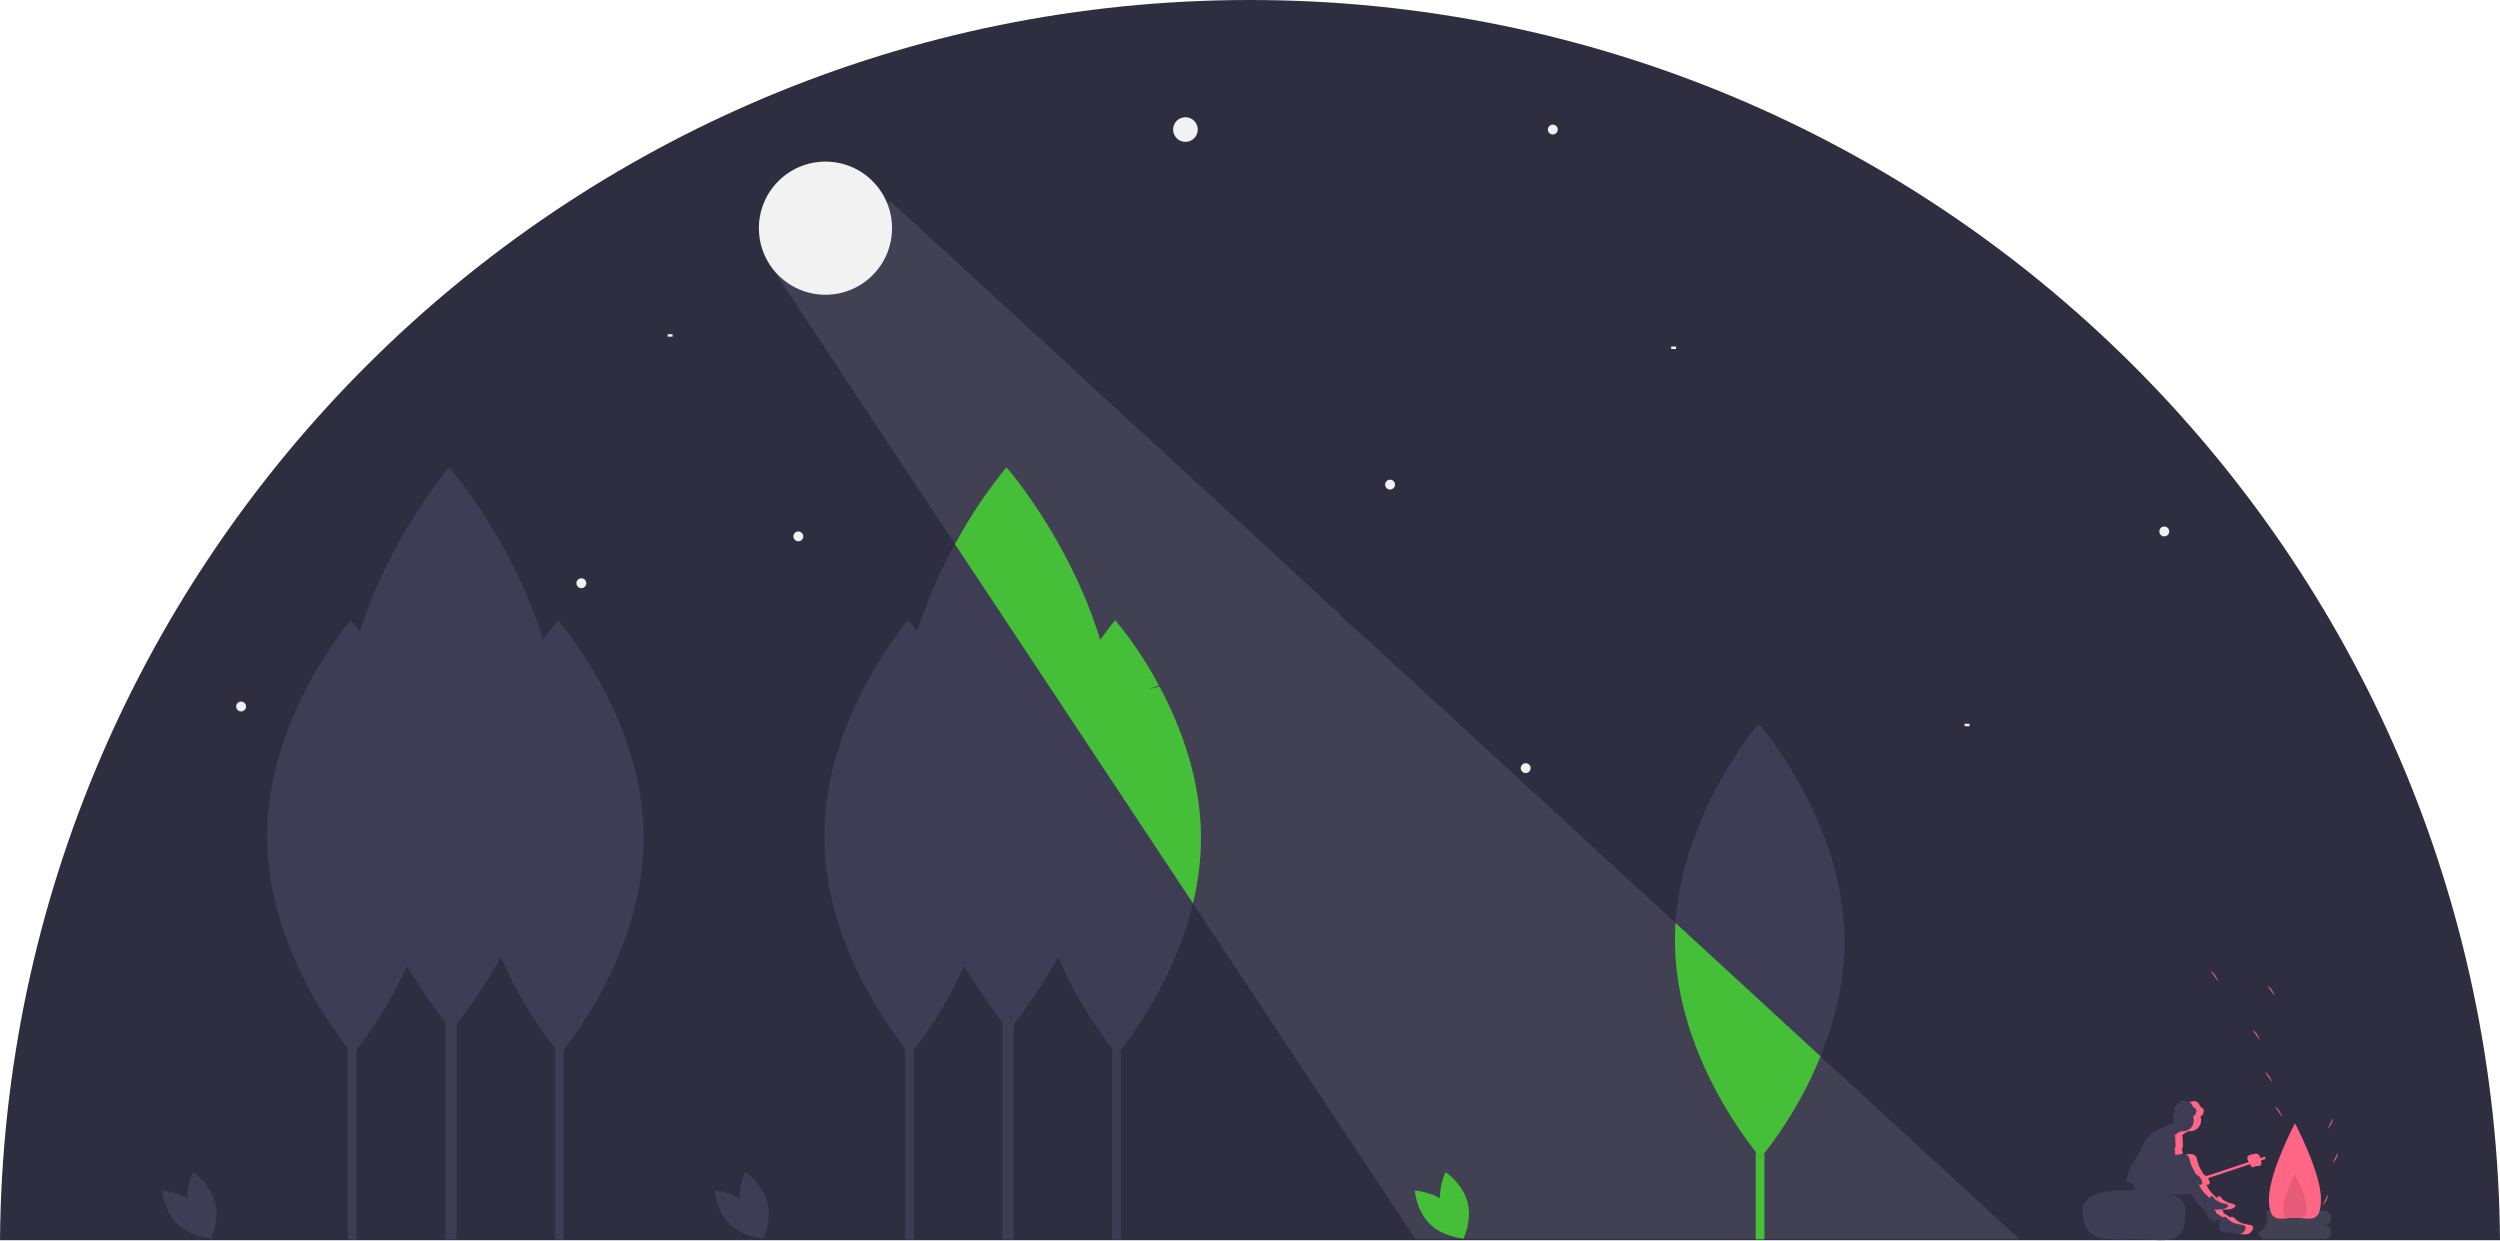
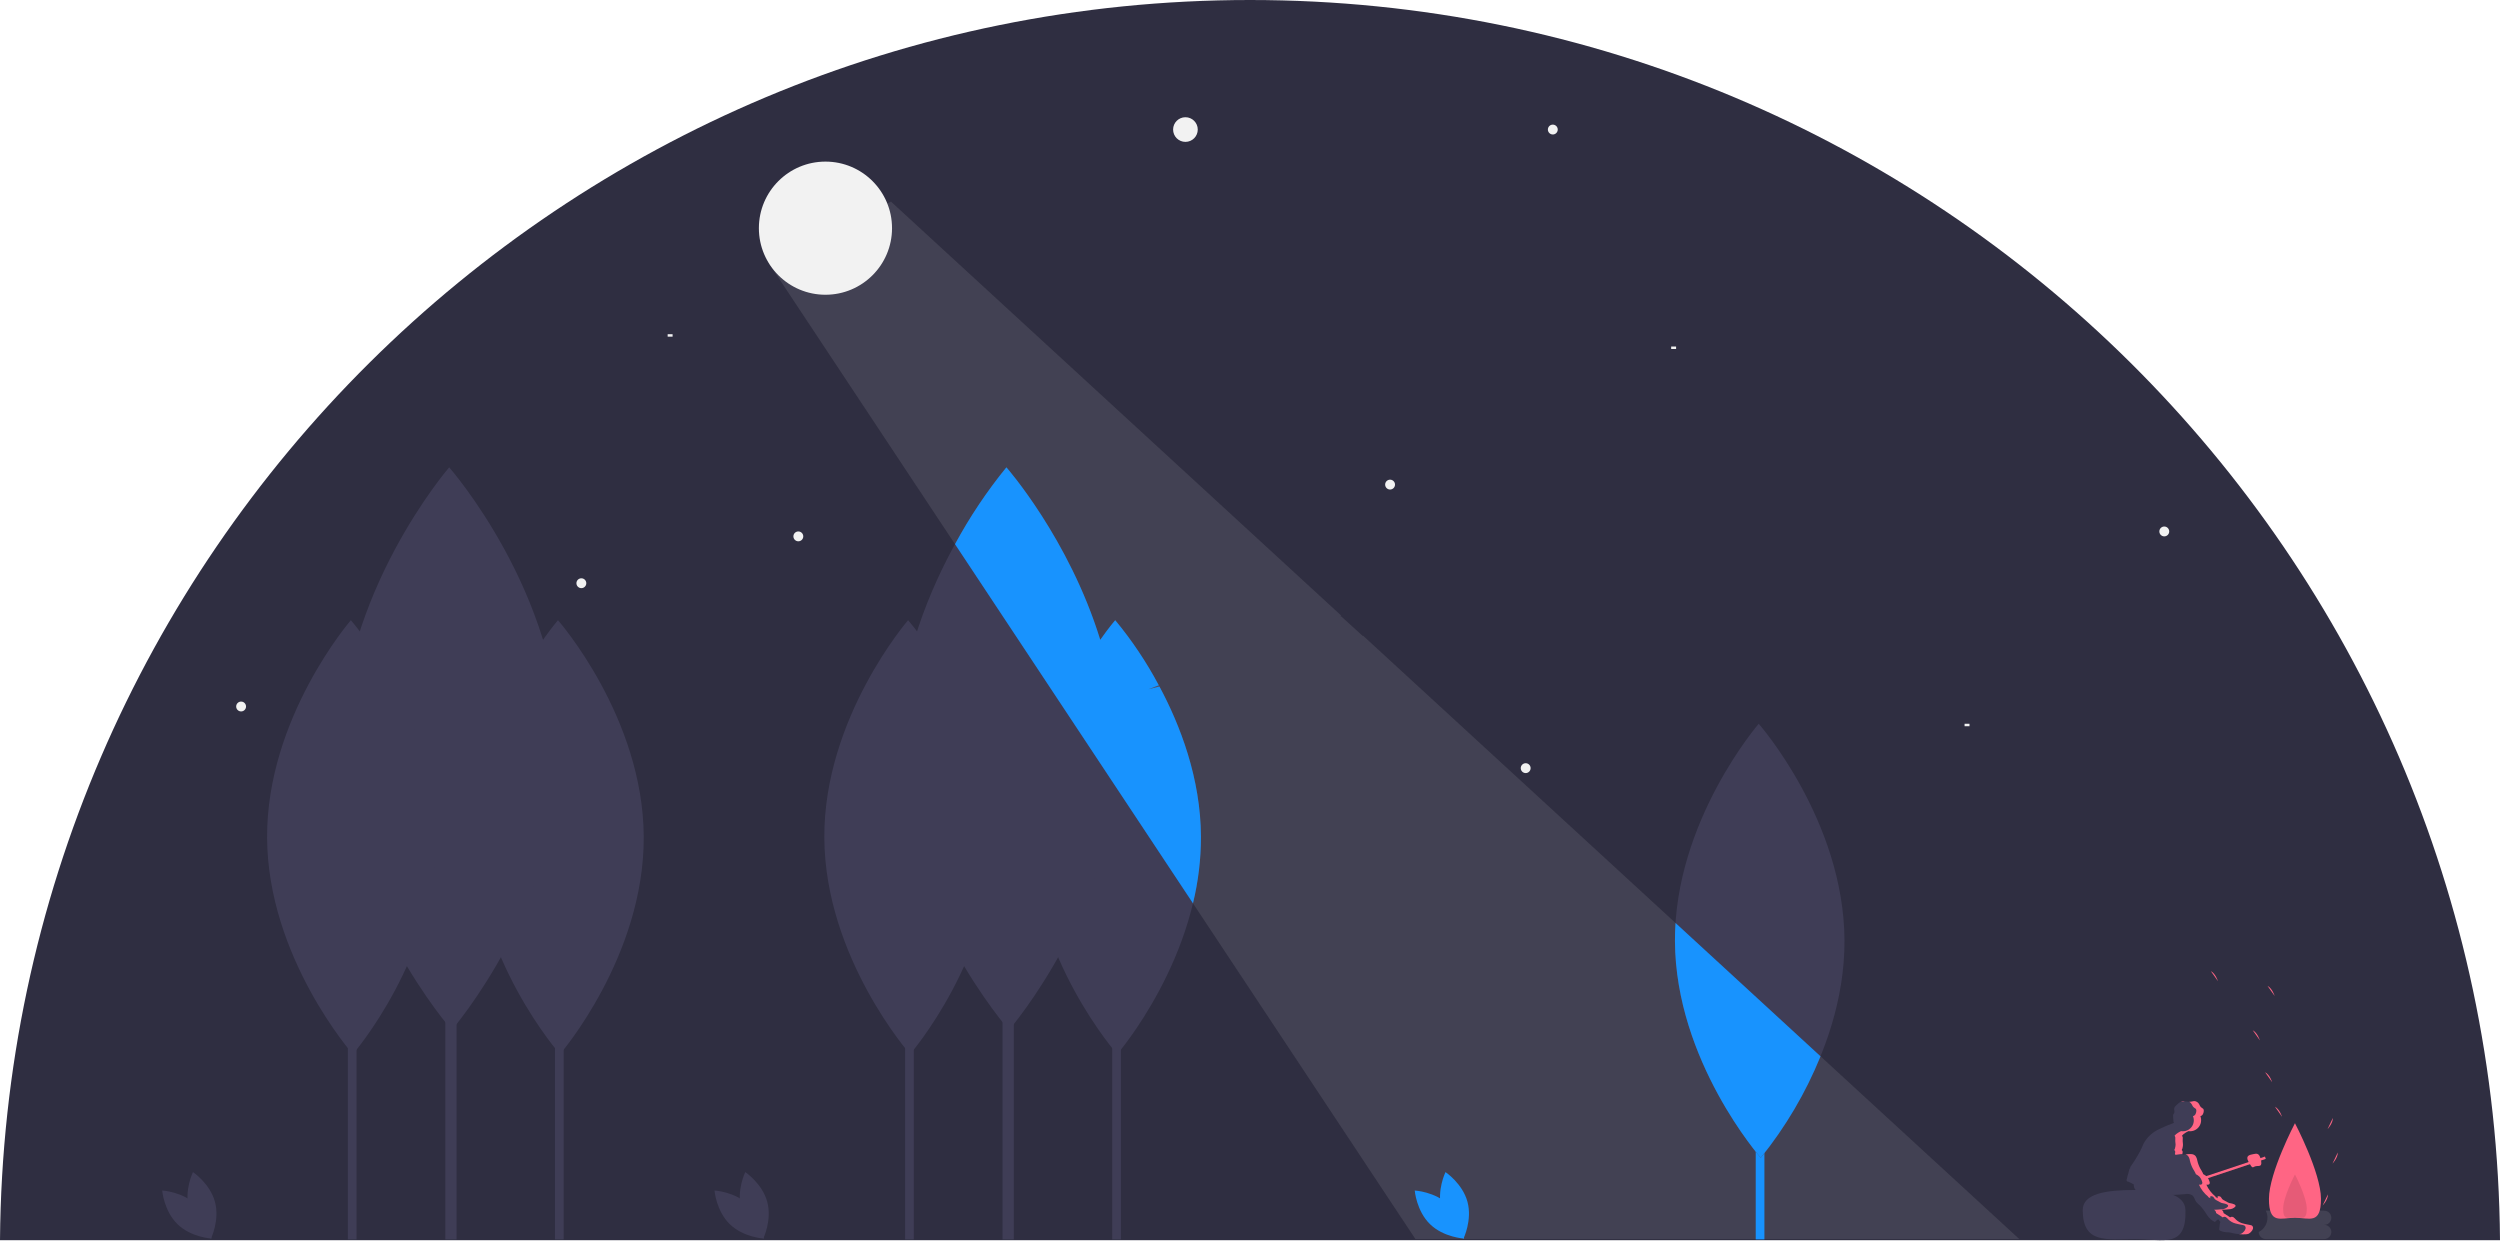
<svg xmlns="http://www.w3.org/2000/svg" id="ee1442bd-1906-4669-896c-455205bcea2c" data-name="Layer 1" width="1013.949" height="503" viewBox="0 0 1013.949 503">
  <path d="M600,198.5c-278.673,0-504.824,224.834-506.975,503H1106.975C1104.824,423.334,878.673,198.5,600,198.5Z" transform="translate(-93.02536 -198.5)" fill="#2f2e41" />
  <circle cx="480.788" cy="52.544" r="5" fill="#f2f2f2" />
  <circle cx="323.788" cy="217.544" r="2" fill="#f2f2f2" />
  <circle cx="618.788" cy="311.544" r="2" fill="#f2f2f2" />
  <circle cx="97.788" cy="286.544" r="2" fill="#f2f2f2" />
  <circle cx="877.788" cy="215.544" r="2" fill="#f2f2f2" />
  <circle cx="235.788" cy="236.544" r="2" fill="#f2f2f2" />
  <circle cx="563.788" cy="196.544" r="2" fill="#f2f2f2" />
  <circle cx="629.788" cy="52.544" r="2" fill="#f2f2f2" />
  <rect x="211.788" y="288.544" width="2" height="1" fill="#f2f2f2" />
  <rect x="270.788" y="135.544" width="2" height="1" fill="#f2f2f2" />
  <rect x="414.788" y="249.544" width="2" height="1" fill="#f2f2f2" />
  <rect x="796.788" y="293.544" width="2" height="1" fill="#f2f2f2" />
  <rect x="677.788" y="140.544" width="2" height="1" fill="#f2f2f2" />
  <rect x="225.089" y="363.68" width="3.519" height="139.003" fill="#3f3d56" />
  <path d="M354.111,537.894c.224,48.606-33.973,88.167-33.973,88.167s-34.56-39.244-34.784-87.85S319.327,450.044,319.327,450.044,353.887,489.288,354.111,537.894Z" transform="translate(-93.02536 -198.5)" fill="#3f3d56" />
  <rect x="180.61" y="322.472" width="4.562" height="180.211" fill="#3f3d56" />
  <path d="M320.302,501.938c.29,63.015-44.044,114.305-44.044,114.305s-44.806-50.879-45.096-113.894S275.206,388.044,275.206,388.044,320.012,438.923,320.302,501.938Z" transform="translate(-93.02536 -198.5)" fill="#3f3d56" />
-   <rect x="712.089" y="363.68" width="3.519" height="139.003" fill="#32b824" />
+   <rect x="712.089" y="363.68" width="3.519" height="139.003" fill="#0088ff" />
  <path d="M841.111,579.894c.224,48.606-33.973,88.167-33.973,88.167s-34.56-39.244-34.784-87.85S806.327,492.044,806.327,492.044,840.887,531.288,841.111,579.894Z" transform="translate(-93.02536 -198.5)" fill="#3f3d56" />
  <rect x="141.089" y="363.68" width="3.519" height="139.003" fill="#3f3d56" />
  <path d="M270.111,537.894c.224,48.606-33.973,88.167-33.973,88.167s-34.56-39.244-34.784-87.85S235.327,450.044,235.327,450.044,269.887,489.288,270.111,537.894Z" transform="translate(-93.02536 -198.5)" fill="#3f3d56" />
  <rect x="451.089" y="363.68" width="3.519" height="139.003" fill="#3f3d56" />
  <path d="M580.111,537.894c.224,48.606-33.973,88.167-33.973,88.167s-34.56-39.244-34.784-87.85S545.327,450.044,545.327,450.044,579.887,489.288,580.111,537.894Z" transform="translate(-93.02536 -198.5)" fill="#3f3d56" />
  <rect x="406.61" y="322.472" width="4.562" height="180.211" fill="#3f3d56" />
  <path d="M546.302,501.938c.29,63.015-44.044,114.305-44.044,114.305s-44.806-50.879-45.096-113.894S501.206,388.044,501.206,388.044,546.012,438.923,546.302,501.938Z" transform="translate(-93.02536 -198.5)" fill="#3f3d56" />
  <rect x="367.089" y="363.68" width="3.519" height="139.003" fill="#3f3d56" />
  <path d="M496.111,537.894c.224,48.606-33.973,88.167-33.973,88.167s-34.56-39.244-34.784-87.85S461.327,450.044,461.327,450.044,495.887,489.288,496.111,537.894Z" transform="translate(-93.02536 -198.5)" fill="#3f3d56" />
-   <path d="M831.387,626.913l-58.804-54.069c-.159,2.43-.241,4.886-.23,7.367.224,48.606,34.784,87.85,34.784,87.85A162.815,162.815,0,0,0,831.387,626.913Z" transform="translate(-93.02536 -198.5)" fill="#32b824" />
+   <path d="M831.387,626.913l-58.804-54.069c-.159,2.43-.241,4.886-.23,7.367.224,48.606,34.784,87.85,34.784,87.85A162.815,162.815,0,0,0,831.387,626.913Z" transform="translate(-93.02536 -198.5)" fill="#0088ff" />
  <path d="M393.669,688.784c2.015,7.448,8.916,12.06,8.916,12.06s3.634-7.463,1.62-14.91-8.916-12.06-8.916-12.06S391.654,681.336,393.669,688.784Z" transform="translate(-93.02536 -198.5)" fill="#3f3d56" />
  <path d="M396.63,687.183c5.529,5.382,6.204,13.655,6.204,13.655s-8.288-.453-13.817-5.834-6.204-13.655-6.204-13.655S391.101,681.802,396.63,687.183Z" transform="translate(-93.02536 -198.5)" fill="#3f3d56" />
-   <path d="M677.669,688.784c2.015,7.448,8.916,12.06,8.916,12.06s3.634-7.463,1.62-14.91-8.916-12.06-8.916-12.06S675.654,681.336,677.669,688.784Z" transform="translate(-93.02536 -198.5)" fill="#32b824" />
-   <path d="M680.63,687.183c5.529,5.382,6.204,13.655,6.204,13.655s-8.288-.453-13.817-5.834-6.204-13.655-6.204-13.655S675.101,681.802,680.63,687.183Z" transform="translate(-93.02536 -198.5)" fill="#32b824" />
+   <path d="M677.669,688.784c2.015,7.448,8.916,12.06,8.916,12.06s3.634-7.463,1.62-14.91-8.916-12.06-8.916-12.06S675.654,681.336,677.669,688.784Z" transform="translate(-93.02536 -198.5)" fill="#0088ff" />
+   <path d="M680.63,687.183c5.529,5.382,6.204,13.655,6.204,13.655s-8.288-.453-13.817-5.834-6.204-13.655-6.204-13.655S675.101,681.802,680.63,687.183Z" transform="translate(-93.02536 -198.5)" fill="#0088ff" />
  <path d="M169.669,688.784c2.015,7.448,8.916,12.06,8.916,12.06s3.634-7.463,1.62-14.91-8.916-12.06-8.916-12.06S167.654,681.336,169.669,688.784Z" transform="translate(-93.02536 -198.5)" fill="#3f3d56" />
  <path d="M172.63,687.183c5.529,5.382,6.204,13.655,6.204,13.655s-8.288-.453-13.817-5.834-6.204-13.655-6.204-13.655S167.101,681.802,172.63,687.183Z" transform="translate(-93.02536 -198.5)" fill="#3f3d56" />
-   <path d="M480.358,419.207,576.868,564.869a113.626,113.626,0,0,0,3.242-26.975c-.109-23.702-8.383-45.175-16.833-60.96l-4.465,1.109,4.199-1.602A155.072,155.072,0,0,0,545.327,450.044s-2.462,2.85-6.059,7.955c-12.68-41.128-38.061-69.955-38.061-69.955A197.509,197.509,0,0,0,480.358,419.207Z" transform="translate(-93.02536 -198.5)" fill="#32b824" />
+   <path d="M480.358,419.207,576.868,564.869a113.626,113.626,0,0,0,3.242-26.975c-.109-23.702-8.383-45.175-16.833-60.96l-4.465,1.109,4.199-1.602A155.072,155.072,0,0,0,545.327,450.044s-2.462,2.85-6.059,7.955c-12.68-41.128-38.061-69.955-38.061-69.955A197.509,197.509,0,0,0,480.358,419.207Z" transform="translate(-93.02536 -198.5)" fill="#0088ff" />
  <path d="M1035.643,695.289a2.878,2.878,0,1,0,0-5.755H1011.983a6.434,6.434,0,0,1-2.878,8.633,2.878,2.878,0,0,0,2.878,2.878h23.66a2.878,2.878,0,1,0,0-5.755Z" transform="translate(-93.02536 -198.5)" fill="#f2f2f2" opacity="0.1" />
  <path d="M979.409,689.351c.404,15.693-9.088,11.693-20.596,11.693s-21,2-21.078-11.693c-.038-6.743,9.397-8.209,20.905-8.209S979.235,682.611,979.409,689.351Z" transform="translate(-93.02536 -198.5)" fill="#3f3d56" />
  <path d="M1006.33,695.553a1.764,1.764,0,0,0-.596-.192,29.826,29.826,0,0,1-3.099-.663,6.529,6.529,0,0,1-2.743-1.526,6.606,6.606,0,0,0-.966-.925,1.162,1.162,0,0,0-1.26-.091.83.83,0,0,0-.112.106q-.214-.142-.429-.283-1.142-.752-2.295-1.487l-.031-.02a1.057,1.057,0,0,0,.002-.365,1.766,1.766,0,0,0-.766-.95c.992-.01,1.99-.1,2.976-.204a3.569,3.569,0,0,0,2.526-.987.686.686,0,0,0,.176-.408c.001-.311-.319-.514-.607-.632a6.101,6.101,0,0,0-1.187-.35,6.495,6.495,0,0,1-.842-.176,4.242,4.242,0,0,1-.709-.335q-.733-.404-1.466-.807a2.238,2.238,0,0,1-.567-.394c-.249-.263-.359-.636-.613-.895-.234-.239-1.179-.553-1.314-.064-.053.193.151.407.175.623a9.908,9.908,0,0,0-1.015-.558c.019-.043.044-.082.06-.127a13.073,13.073,0,0,1-3.76-4.867c.145.003.291.013.436.011a1.115,1.115,0,0,0,.704-.172.769.769,0,0,0,.25-.625,2.117,2.117,0,0,0-.169-.673,5.151,5.151,0,0,0-.973-1.746,5.841,5.841,0,0,0-1.426-1.013l-.084-.047c-.036-.108-.068-.217-.111-.323a17.172,17.172,0,0,0-1.069-1.903,12.452,12.452,0,0,1-1.223-3.257,4.196,4.196,0,0,0-.772-1.916c-.763-.841-2.072-.82-3.2-.693-.644.073-1.285.17-1.925.269-.006-.016-.006-.034-.013-.05a1.311,1.311,0,0,1-.147-.485,2.013,2.013,0,0,1,.091-.408,1.003,1.003,0,0,0-.28-.921c-.027-.026-.053-.054-.079-.082q.106-.249.194-.503a.604.604,0,0,0,.141-.456,4.824,4.824,0,0,0,.183-1.259,13.788,13.788,0,0,1-.101-2.841,1.591,1.591,0,0,0-.25-.657c-.023-.032-.062-.046-.089-.074a4.022,4.022,0,0,1,.671-.697,10.093,10.093,0,0,1,1.574-.998c.133-.073.318-.125.445-.209a4.456,4.456,0,0,0,.589.059,4.489,4.489,0,0,0,4.208-6.123,1.574,1.574,0,0,0,.98-.723,2.945,2.945,0,0,0,.385-1.246,1.304,1.304,0,0,0-.188-.985,2.202,2.202,0,0,0-.573-.401,2.195,2.195,0,0,1-.713-.722c-.126-.209-.217-.437-.331-.653a2.42,2.42,0,0,0-2.091-1.386,9.038,9.038,0,0,0-1.244.248c-1.4.245-2.922-.495-4.22.082a3.928,3.928,0,0,0-.883.589q-.549.452-1.054.953a2.182,2.182,0,0,0-.643.935c-.176.663.243,1.403-.024,2.034a3.071,3.071,0,0,1-.326.511c-.295.432.025,2.119-.007,2.641a.979.979,0,0,0,.181.724.611.611,0,0,0,.131.1,58.574,58.574,0,0,0-6.379,2.711,13.671,13.671,0,0,0-5.92,5.529c-.352.686-.619,1.411-.937,2.112-.424.936-.937,1.828-1.449,2.719-.625,1.086-1.251,2.175-1.974,3.199a18.335,18.335,0,0,0-1.143,1.694,1.625,1.625,0,0,0-.008.257.459.459,0,0,1-.023.241.372.372,0,0,1-.273.156l-.017.044a15.662,15.662,0,0,0-.406,1.601c-.213.859-.553,1.688-.684,2.564a.682.682,0,0,0,.665,1.062c.749.333,1.471.723,2.19,1.117-.011.053-.027.104-.034.158a2.952,2.952,0,0,0,1.564,2.734,8.051,8.051,0,0,0,3.193.868c.431.052.865.076,1.298.12a8.819,8.819,0,0,0,1.999.81,1.853,1.853,0,0,0,.468.073,1.422,1.422,0,0,0,1.069-.602,73.86,73.86,0,0,0,11.154-.228,4.081,4.081,0,0,1,3.01.467c.804.653.966,1.812,1.563,2.658a9.803,9.803,0,0,0,1.454,1.419,21.67,21.67,0,0,1,2.793,3.671,8.241,8.241,0,0,0,3.365,3.106,2.381,2.381,0,0,1,1.044-.909c.111-.066.218-.143.327-.215a4.109,4.109,0,0,0,.511.666c.143.155.286.319.42.487-.004 0-.008-.002-.012-.001-.195.031-.26.274-.282.47q-.128,1.125-.257,2.249a.837.837,0,0,0,.03.445.786.786,0,0,0,.405.336,6.091,6.091,0,0,0,2.219.585c.387.026.777.015,1.164.05a14.058,14.058,0,0,1,1.88.375,17.673,17.673,0,0,0,5.127.401,3.261,3.261,0,0,0,1.04-.197,3.092,3.092,0,0,0,1.026-.795,2.907,2.907,0,0,0,.772-1.237A1.201,1.201,0,0,0,1006.33,695.553Z" transform="translate(-93.02536 -198.5)" fill="#3f3d56" />
  <path d="M978.666,645.319c.166-.029.33-.074.493-.116a3.605,3.605,0,0,0-1.565.151A4.366,4.366,0,0,0,978.666,645.319Z" transform="translate(-93.02536 -198.5)" fill="#ff6584" />
  <path d="M982.001,646.457c.114.216.204.444.331.653a2.195,2.195,0,0,0,.713.722,2.202,2.202,0,0,1,.573.401,1.304,1.304,0,0,1,.188.985,2.945,2.945,0,0,1-.385,1.246,1.574,1.574,0,0,1-.98.723,4.409,4.409,0,0,1-4.796,6.064c-.127.084-.312.136-.445.209a10.093,10.093,0,0,0-1.574.998,4.022,4.022,0,0,0-.671.697c.027.028.066.043.089.074a1.591,1.591,0,0,1,.25.657,13.788,13.788,0,0,0,.101,2.841,4.824,4.824,0,0,1-.183,1.259.604.604,0,0,1-.141.456q-.089.254-.194.503c.026.028.053.057.079.082a1.003,1.003,0,0,1,.28.921,2.013,2.013,0,0,0-.091.408,1.311,1.311,0,0,0,.147.485c.006.016.007.034.013.05.64-.099,1.281-.196,1.925-.269a9.454,9.454,0,0,1,.955-.063.66.66,0,0,1-.04-.203,2.013,2.013,0,0,1,.091-.408,1.003,1.003,0,0,0-.28-.921c-.027-.026-.053-.054-.079-.082q.106-.249.194-.503a.604.604,0,0,0,.141-.456,4.824,4.824,0,0,0,.183-1.259,13.788,13.788,0,0,1-.101-2.841,1.591,1.591,0,0,0-.25-.657c-.023-.032-.062-.046-.089-.074a4.022,4.022,0,0,1,.671-.697,10.093,10.093,0,0,1,1.574-.998c.133-.073.318-.125.445-.209a4.456,4.456,0,0,0,.589.059,4.489,4.489,0,0,0,4.208-6.123,1.574,1.574,0,0,0,.98-.723,2.945,2.945,0,0,0,.385-1.246,1.304,1.304,0,0,0-.188-.985,2.202,2.202,0,0,0-.573-.401,2.195,2.195,0,0,1-.713-.722c-.126-.209-.217-.437-.331-.653a2.42,2.42,0,0,0-2.091-1.386,9.038,9.038,0,0,0-1.244.248,3.784,3.784,0,0,1-.693.046A2.792,2.792,0,0,1,982.001,646.457Z" transform="translate(-93.02536 -198.5)" fill="#ff6584" />
  <path d="M1006.33,695.553a1.764,1.764,0,0,0-.596-.192,29.826,29.826,0,0,1-3.099-.663,6.529,6.529,0,0,1-2.743-1.526,6.606,6.606,0,0,0-.966-.925,1.162,1.162,0,0,0-1.26-.091.83.83,0,0,0-.112.106q-.214-.142-.429-.283-1.142-.752-2.295-1.487l-.031-.02a1.057,1.057,0,0,0,.002-.365,1.766,1.766,0,0,0-.766-.95c.992-.01,1.99-.1,2.976-.204a3.569,3.569,0,0,0,2.526-.987.686.686,0,0,0,.176-.408c.001-.311-.319-.514-.607-.632a6.101,6.101,0,0,0-1.187-.35,6.495,6.495,0,0,1-.842-.176,4.242,4.242,0,0,1-.709-.335q-.733-.404-1.466-.807a2.238,2.238,0,0,1-.567-.394c-.249-.263-.359-.636-.613-.895-.234-.239-1.179-.553-1.314-.064-.053.193.151.407.175.623a9.908,9.908,0,0,0-1.015-.558c.019-.043.044-.082.06-.127a13.073,13.073,0,0,1-3.76-4.867c.145.003.291.013.436.011a1.115,1.115,0,0,0,.704-.172.769.769,0,0,0,.25-.625,2.117,2.117,0,0,0-.169-.673,5.151,5.151,0,0,0-.973-1.746,5.841,5.841,0,0,0-1.426-1.013l-.084-.047c-.036-.108-.068-.217-.111-.323a17.172,17.172,0,0,0-1.069-1.903,12.452,12.452,0,0,1-1.223-3.257,4.196,4.196,0,0,0-.772-1.916c-.763-.841-2.072-.82-3.2-.693-.252.028-.503.071-.754.105a2.132,2.132,0,0,1,.954.587,4.196,4.196,0,0,1,.772,1.916,12.452,12.452,0,0,0,1.223,3.257,17.172,17.172,0,0,1,1.069,1.903c.043.106.076.215.111.323l.084.047a5.841,5.841,0,0,1,1.426,1.013,5.151,5.151,0,0,1,.973,1.746,2.117,2.117,0,0,1,.169.673.769.769,0,0,1-.25.625,1.115,1.115,0,0,1-.704.172c-.145.001-.291-.008-.436-.011a13.073,13.073,0,0,0,3.76,4.867c-.016.045-.042.084-.06.127a9.908,9.908,0,0,1,1.015.558c-.025-.216-.229-.43-.175-.623.135-.489,1.081-.175,1.314.064.254.259.364.631.613.895a2.238,2.238,0,0,0,.567.394q.733.403,1.466.807a4.242,4.242,0,0,0,.709.335,6.495,6.495,0,0,0,.842.176,6.101,6.101,0,0,1,1.187.35c.287.118.608.321.607.632a.686.686,0,0,1-.176.408,3.569,3.569,0,0,1-2.526.987c-.986.104-1.983.195-2.976.204a1.766,1.766,0,0,1,.766.95,1.057,1.057,0,0,1-.002.365l.031.02q1.153.735,2.295,1.487.215.141.429.283a.83.83,0,0,1,.112-.106,1.162,1.162,0,0,1,1.26.091,6.606,6.606,0,0,1,.966.925,6.529,6.529,0,0,0,2.743,1.526,29.826,29.826,0,0,0,3.099.663,1.764,1.764,0,0,1,.596.192,1.201,1.201,0,0,1,.443,1.305,2.907,2.907,0,0,1-.772,1.237,3.092,3.092,0,0,1-1.026.795,2.675,2.675,0,0,1-.761.167,17.649,17.649,0,0,0,2.721.03,3.261,3.261,0,0,0,1.04-.197,3.092,3.092,0,0,0,1.026-.795,2.907,2.907,0,0,0,.772-1.237A1.201,1.201,0,0,0,1006.33,695.553Z" transform="translate(-93.02536 -198.5)" fill="#ff6584" />
  <path d="M989.694,693.049c.05.045.098.092.149.136-.037-.054-.078-.106-.111-.161Z" transform="translate(-93.02536 -198.5)" fill="#ff6584" />
  <path d="M1034.364,684.738c0,10.595-4.724,7.673-10.551,7.673s-10.551,2.921-10.551-7.673,10.551-30.694,10.551-30.694S1034.364,674.143,1034.364,684.738Z" transform="translate(-93.02536 -198.5)" fill="#ff6584" />
  <path d="M1028.609,688.791c0,4.816-2.147,3.488-4.796,3.488s-4.796,1.328-4.796-3.488,4.796-13.952,4.796-13.952S1028.609,683.976,1028.609,688.791Z" transform="translate(-93.02536 -198.5)" opacity="0.1" />
  <path d="M1037.038,656.428s2.192-2.279,2.148-4.515" transform="translate(-93.02536 -198.5)" fill="#ff6584" />
  <path d="M1014.575,637.436s-.915-3.027-2.886-4.083" transform="translate(-93.02536 -198.5)" fill="#ff6584" />
  <path d="M992.575,596.436s-.915-3.027-2.886-4.083" transform="translate(-93.02536 -198.5)" fill="#ff6584" />
  <path d="M1018.575,651.436s-.915-3.027-2.886-4.083" transform="translate(-93.02536 -198.5)" fill="#ff6584" />
  <path d="M1015.575,602.436s-.915-3.027-2.886-4.083" transform="translate(-93.02536 -198.5)" fill="#ff6584" />
  <path d="M1009.575,620.436s-.915-3.027-2.886-4.083" transform="translate(-93.02536 -198.5)" fill="#ff6584" />
  <path d="M1035.038,687.428s2.192-2.279,2.148-4.515" transform="translate(-93.02536 -198.5)" fill="#ff6584" />
  <path d="M1039.038,670.428s2.192-2.279,2.148-4.515" transform="translate(-93.02536 -198.5)" fill="#ff6584" />
  <rect x="987.164" y="671.544" width="25.298" height="1.001" transform="translate(-254.2372 152.1557) rotate(-18.43495)" fill="#ff6584" />
  <path d="M1009.912,668.523c.901,3.521-.612,2.68-1.991,2.965s-1.108,1.555-3.004-1.931c-1.311-2.411.612-2.68,1.991-2.965S1009.297,666.119,1009.912,668.523Z" transform="translate(-93.02536 -198.5)" fill="#ff6584" />
  <polygon points="574.728 277.957 574.728 277.957 574.727 277.956 552.908 257.894 552.712 257.943 543.975 250 543.553 249.877 544.008 249.704 451.089 164.271 451.089 164.271 361.353 81.762 315.628 106.016 311.888 106.844 366.685 189.544 574.068 502.544 818.988 502.544 574.728 277.957" fill="#f2f2f2" opacity="0.1" />
  <circle cx="334.788" cy="92.544" r="27" fill="#f2f2f2" />
</svg>
